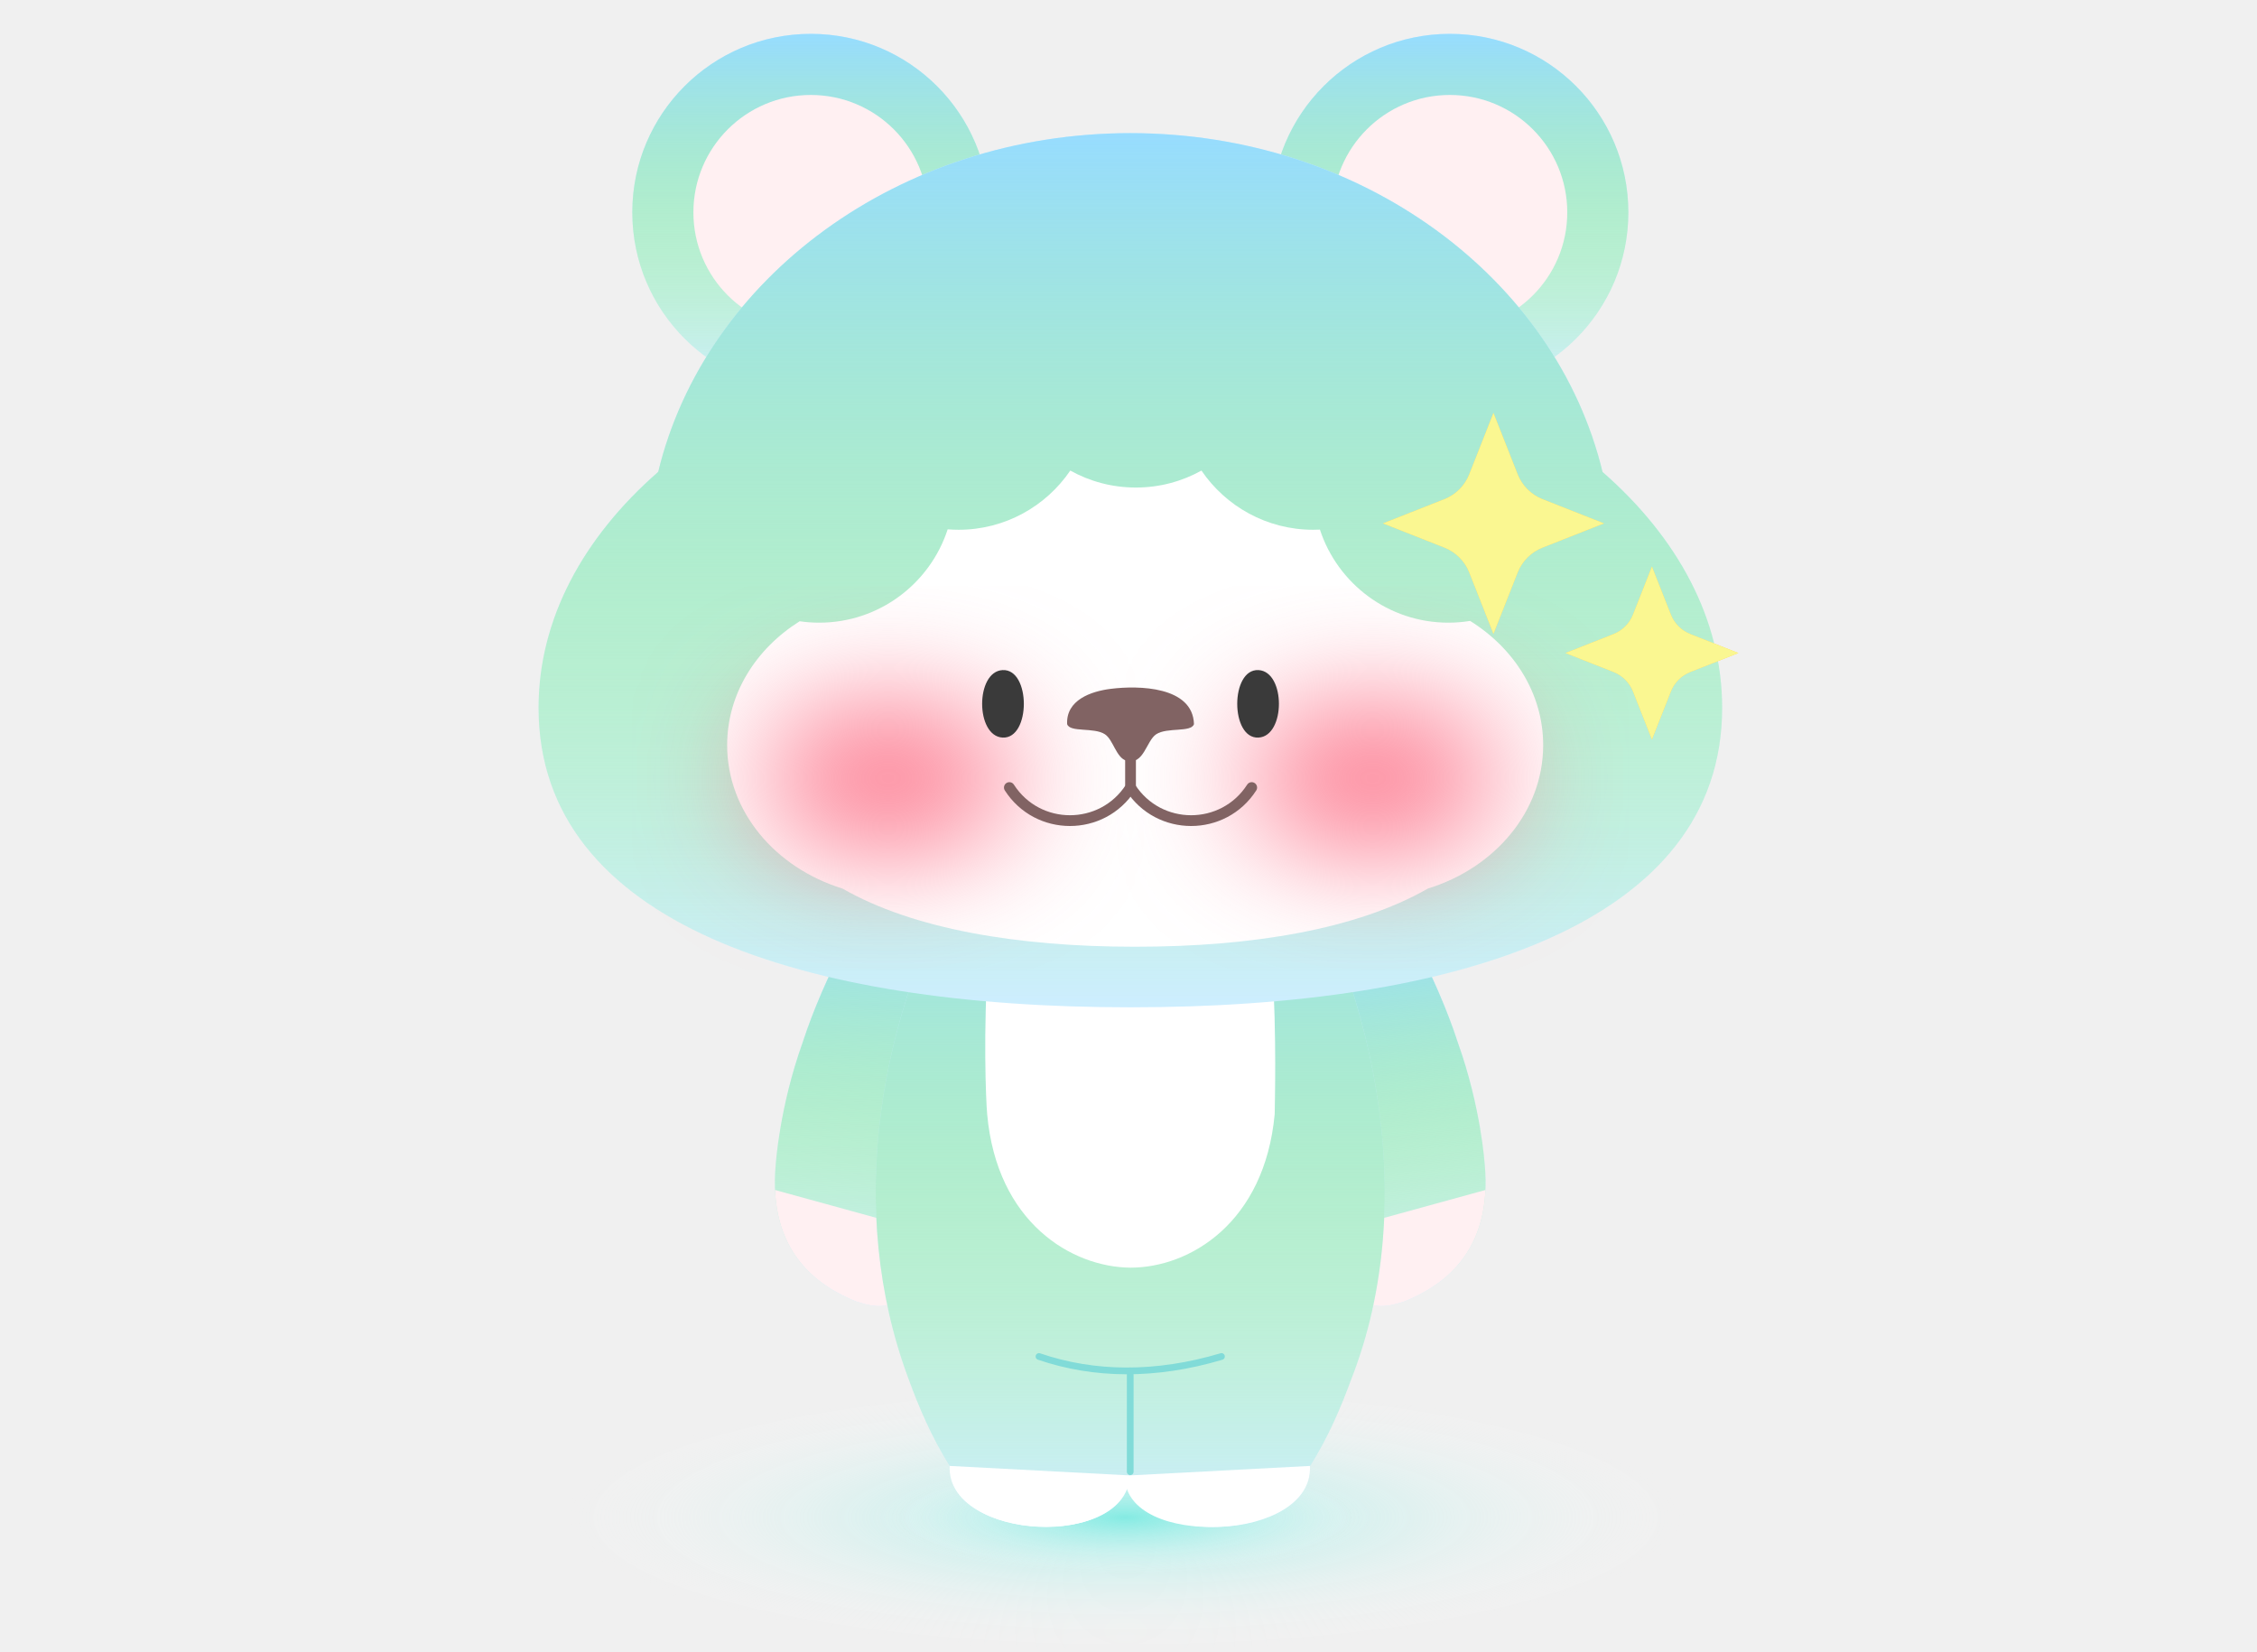
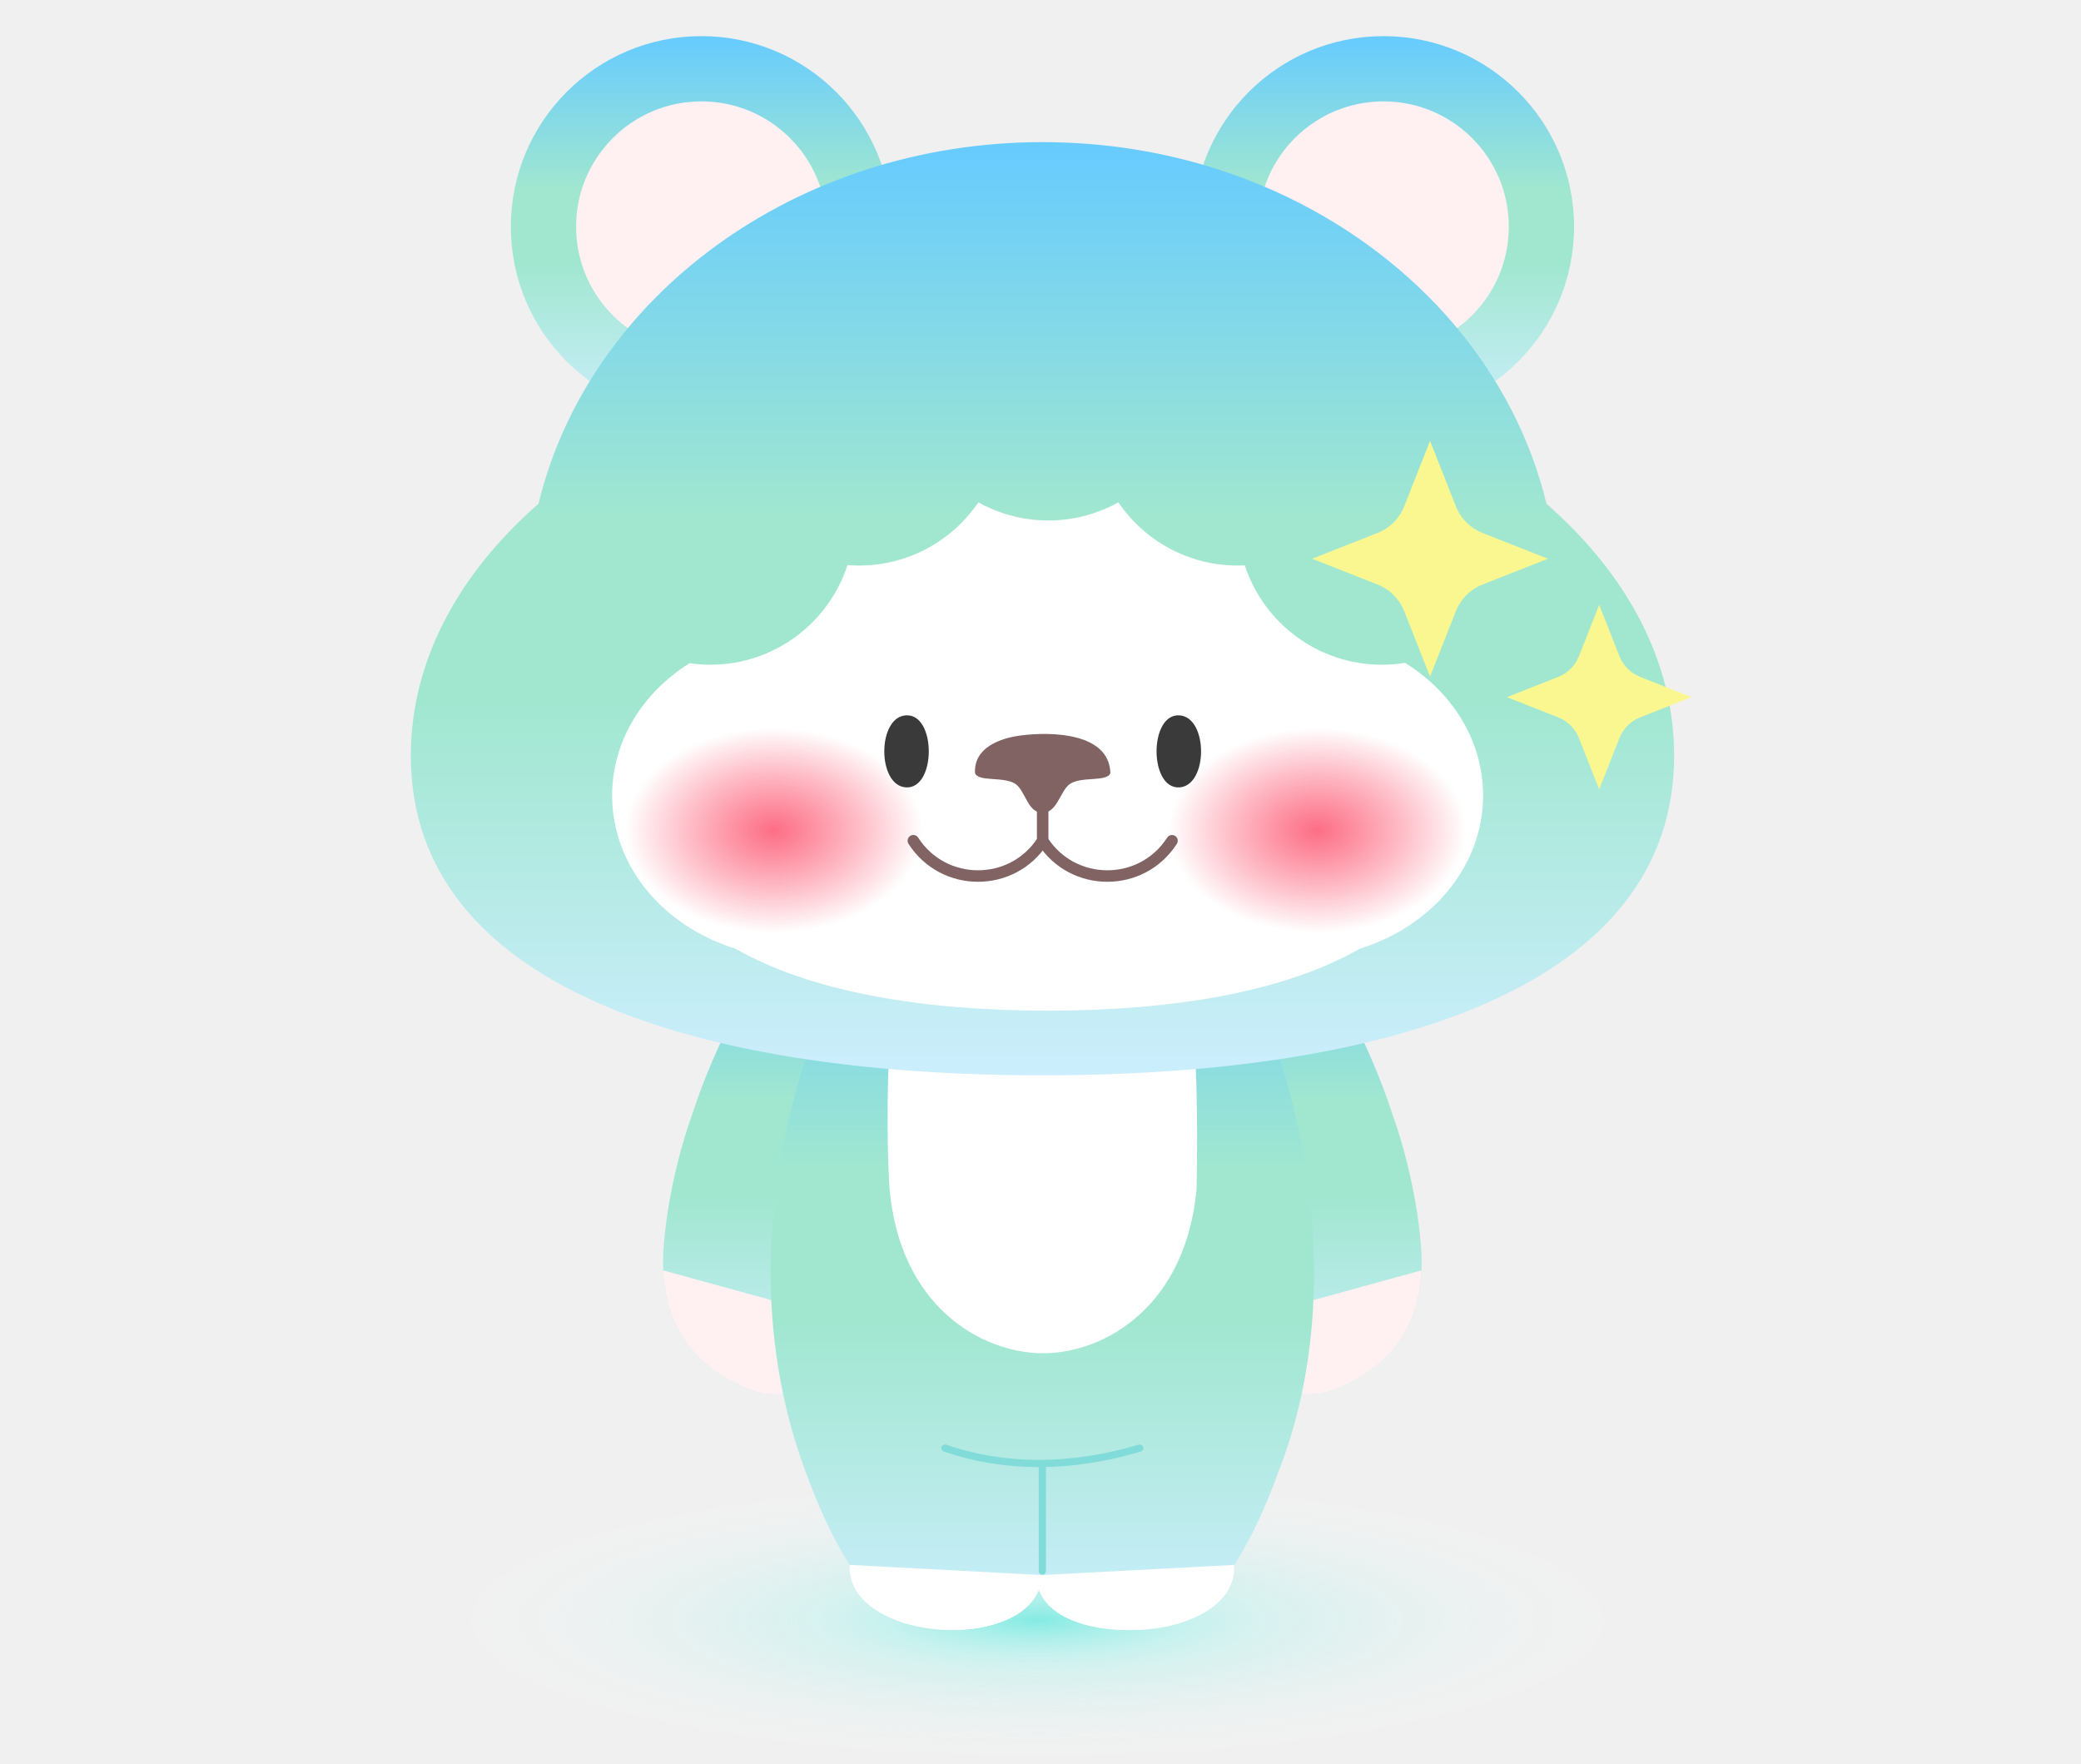
- <svg xmlns="http://www.w3.org/2000/svg" width="235" height="172" viewBox="0 0 235 172" fill="none">
-   <ellipse cx="117.183" cy="158" rx="58.5" ry="14" fill="url(#paint0_radial_124_6283)" />
-   <ellipse cx="117.183" cy="158" rx="26.5" ry="6" fill="url(#paint1_radial_124_6283)" />
-   <path d="M89.106 135.505C93.259 136.944 95.71 135.763 95.624 124.982C95.667 125.014 95.902 118.472 97.278 111.069C98.466 103.687 100.793 95.443 100.676 92.528C100.574 87.506 96.015 86.159 92.221 91.068C90.059 94.004 85.773 101.747 83.579 108.531C81.133 115.353 80.785 121.215 80.78 121.134C79.87 130.521 85.355 133.975 89.106 135.51V135.505Z" fill="#CDEEFF" />
-   <path d="M89.106 135.505C93.259 136.944 95.71 135.763 95.624 124.982C95.667 125.014 95.902 118.472 97.278 111.069C98.466 103.687 100.793 95.443 100.676 92.528C100.574 87.506 96.015 86.159 92.221 91.068C90.059 94.004 85.773 101.747 83.579 108.531C81.133 115.353 80.785 121.215 80.78 121.134C79.87 130.521 85.355 133.975 89.106 135.51V135.505Z" fill="url(#paint2_linear_124_6283)" style="mix-blend-mode:plus-darker" />
-   <mask id="mask0_124_6283" style="mask-type:alpha" maskUnits="userSpaceOnUse" x="80" y="88" width="21" height="49">
-     <path d="M89.106 135.505C93.259 136.944 95.71 135.763 95.624 124.982C95.667 125.014 95.902 118.472 97.278 111.069C98.466 103.687 100.793 95.443 100.676 92.528C100.574 87.506 96.015 86.159 92.221 91.068C90.059 94.004 85.773 101.747 83.579 108.531C81.133 115.353 80.785 121.215 80.78 121.134C79.87 130.521 85.355 133.975 89.106 135.51V135.505Z" fill="#3A3A3A" />
+ <svg xmlns="http://www.w3.org/2000/svg" width="203" height="172" viewBox="0 0 203 172" fill="none">
+   <ellipse cx="101.183" cy="158" rx="58.5" ry="14" fill="url(#paint0_radial_4476_37848)" />
+   <ellipse cx="101.183" cy="158" rx="26.5" ry="6" fill="url(#paint1_radial_4476_37848)" />
+   <path d="M73.106 135.505C77.259 136.944 79.71 135.763 79.624 124.982C79.667 125.014 79.902 118.472 81.278 111.069C82.466 103.687 84.793 95.443 84.676 92.528C84.574 87.506 80.015 86.159 76.221 91.068C74.059 94.004 69.773 101.747 67.579 108.531C65.133 115.353 64.785 121.215 64.78 121.134C63.87 130.521 69.355 133.975 73.106 135.51V135.505Z" fill="url(#paint2_linear_4476_37848)" />
+   <mask id="mask0_4476_37848" style="mask-type:alpha" maskUnits="userSpaceOnUse" x="64" y="88" width="21" height="49">
+     <path d="M73.106 135.505C77.259 136.944 79.71 135.763 79.624 124.982C79.667 125.014 79.902 118.472 81.278 111.069C82.466 103.687 84.793 95.443 84.676 92.528C84.574 87.506 80.015 86.159 76.221 91.068C74.059 94.004 69.773 101.747 67.579 108.531C65.133 115.353 64.785 121.215 64.78 121.134C63.87 130.521 69.355 133.975 73.106 135.51V135.505Z" fill="#3A3A3A" />
  </mask>
-   <g mask="url(#mask0_124_6283)">
-     <path d="M99.188 129L78.062 123.188V138.869H96.543L99.188 129Z" fill="#FFF0F2" />
+   <g mask="url(#mask0_4476_37848)">
+     <path d="M83.188 129L62.062 123.188V138.869H80.543L83.188 129Z" fill="#FFF0F2" />
  </g>
-   <path d="M146.253 135.505C142.101 136.944 139.65 135.763 139.736 124.982C139.693 125.014 139.457 118.472 138.082 111.069C136.894 103.687 134.567 95.443 134.684 92.528C134.786 87.506 139.345 86.159 143.139 91.068C145.301 94.004 149.587 101.747 151.781 108.531C154.227 115.353 154.574 121.215 154.58 121.134C155.489 130.521 150.005 133.975 146.253 135.51V135.505Z" fill="#CDEEFF" />
-   <path d="M146.253 135.505C142.101 136.944 139.65 135.763 139.736 124.982C139.693 125.014 139.457 118.472 138.082 111.069C136.894 103.687 134.567 95.443 134.684 92.528C134.786 87.506 139.345 86.159 143.139 91.068C145.301 94.004 149.587 101.747 151.781 108.531C154.227 115.353 154.574 121.215 154.58 121.134C155.489 130.521 150.005 133.975 146.253 135.51V135.505Z" fill="url(#paint3_linear_124_6283)" style="mix-blend-mode:plus-darker" />
-   <mask id="mask1_124_6283" style="mask-type:alpha" maskUnits="userSpaceOnUse" x="134" y="88" width="21" height="49">
-     <path d="M146.253 135.505C142.101 136.944 139.65 135.763 139.736 124.982C139.693 125.014 139.457 118.472 138.082 111.069C136.894 103.687 134.567 95.443 134.684 92.528C134.786 87.506 139.345 86.159 143.139 91.068C145.301 94.004 149.587 101.747 151.781 108.531C154.227 115.353 154.574 121.215 154.58 121.134C155.489 130.521 150.005 133.975 146.253 135.51V135.505Z" fill="#3A3A3A" />
+   <path d="M130.253 135.505C126.101 136.944 123.65 135.763 123.736 124.982C123.693 125.014 123.457 118.472 122.082 111.069C120.894 103.687 118.567 95.443 118.684 92.528C118.786 87.506 123.345 86.159 127.139 91.068C129.301 94.004 133.587 101.747 135.781 108.531C138.227 115.353 138.574 121.215 138.58 121.134C139.489 130.521 134.005 133.975 130.253 135.51V135.505Z" fill="url(#paint3_linear_4476_37848)" />
+   <mask id="mask1_4476_37848" style="mask-type:alpha" maskUnits="userSpaceOnUse" x="118" y="88" width="21" height="49">
+     <path d="M130.253 135.505C126.101 136.944 123.65 135.763 123.736 124.982C123.693 125.014 123.457 118.472 122.082 111.069C120.894 103.687 118.567 95.443 118.684 92.528C118.786 87.506 123.345 86.159 127.139 91.068C129.301 94.004 133.587 101.747 135.781 108.531C138.227 115.353 138.574 121.215 138.58 121.134C139.489 130.521 134.005 133.975 130.253 135.51V135.505Z" fill="#3A3A3A" />
  </mask>
-   <g mask="url(#mask1_124_6283)">
-     <path d="M136.172 129L157.297 123.188V138.869H138.817L136.172 129Z" fill="#FFF0F2" />
+   <g mask="url(#mask1_4476_37848)">
+     <path d="M120.172 129L141.297 123.188V138.869H122.817L120.172 129Z" fill="#FFF0F2" />
  </g>
-   <path d="M117.638 153.416C117.691 161.434 98.492 160.439 98.878 152.645C96.961 149.564 95.681 146.553 94.599 143.584C88.039 126.001 91.322 105.747 101.009 88.951C101.775 87.552 102.573 86.142 103.478 84.716C107.543 84.317 111.613 84.083 115.677 84.019C117.086 83.998 118.494 83.992 119.903 84.013C123.967 84.067 128.038 84.285 132.102 84.673C143.289 101.879 147.959 125.118 140.687 143.632C139.6 146.601 138.314 149.612 136.392 152.692C136.761 160.502 117.563 161.423 117.632 153.405" fill="#CDEEFF" />
-   <path d="M117.638 153.416C117.691 161.434 98.492 160.439 98.878 152.645C96.961 149.564 95.681 146.553 94.599 143.584C88.039 126.001 91.322 105.747 101.009 88.951C101.775 87.552 102.573 86.142 103.478 84.716C107.543 84.317 111.613 84.083 115.677 84.019C117.086 83.998 118.494 83.992 119.903 84.013C123.967 84.067 128.038 84.285 132.102 84.673C143.289 101.879 147.959 125.118 140.687 143.632C139.6 146.601 138.314 149.612 136.392 152.692C136.761 160.502 117.563 161.423 117.632 153.405" fill="url(#paint4_linear_124_6283)" style="mix-blend-mode:plus-darker" />
-   <mask id="mask2_124_6283" style="mask-type:alpha" maskUnits="userSpaceOnUse" x="91" y="84" width="54" height="75">
-     <path d="M117.638 153.416C117.691 161.434 98.492 160.439 98.878 152.645C96.961 149.564 95.681 146.553 94.599 143.584C88.039 126.001 91.322 105.747 101.009 88.951C101.775 87.552 102.573 86.142 103.478 84.716C107.543 84.317 111.613 84.083 115.677 84.019C117.086 83.998 118.494 83.992 119.903 84.013C123.967 84.067 128.038 84.285 132.102 84.673C143.289 101.879 147.959 125.118 140.687 143.632C139.6 146.601 138.314 149.612 136.392 152.692C136.761 160.502 117.563 161.423 117.632 153.405" fill="#3A3A3A" />
+   <path d="M101.638 153.416C101.691 161.434 82.492 160.439 82.878 152.645C80.961 149.564 79.681 146.553 78.599 143.584C72.039 126.001 75.322 105.747 85.009 88.951C85.775 87.552 86.573 86.142 87.478 84.716C91.543 84.317 95.613 84.083 99.677 84.019C101.086 83.998 102.494 83.992 103.903 84.013C107.967 84.067 112.038 84.285 116.102 84.673C127.289 101.879 131.959 125.118 124.687 143.632C123.6 146.601 122.314 149.612 120.392 152.692C120.761 160.502 101.563 161.423 101.632 153.405" fill="url(#paint4_linear_4476_37848)" />
+   <mask id="mask2_4476_37848" style="mask-type:alpha" maskUnits="userSpaceOnUse" x="75" y="84" width="54" height="75">
+     <path d="M101.638 153.416C101.691 161.434 82.492 160.439 82.878 152.645C80.961 149.564 79.681 146.553 78.599 143.584C72.039 126.001 75.322 105.747 85.009 88.951C85.775 87.552 86.573 86.142 87.478 84.716C91.543 84.317 95.613 84.083 99.677 84.019C101.086 83.998 102.494 83.992 103.903 84.013C107.967 84.067 112.038 84.285 116.102 84.673C127.289 101.879 131.959 125.118 124.687 143.632C123.6 146.601 122.314 149.612 120.392 152.692C120.761 160.502 101.563 161.423 101.632 153.405" fill="#3A3A3A" />
  </mask>
-   <g mask="url(#mask2_124_6283)">
-     <path d="M98.227 152.609L117.641 153.633V160.25H98.227V152.609Z" fill="white" />
-     <path d="M137.055 152.609L117.641 153.633V160.25H137.055V152.609Z" fill="white" />
+   <g mask="url(#mask2_4476_37848)">
+     <path d="M82.227 152.609L101.641 153.633V160.25H82.227V152.609Z" fill="white" />
+     <path d="M121.055 152.609L101.641 153.633V160.25H121.055V152.609Z" fill="white" />
  </g>
-   <path d="M117.68 142.75C117.68 146.234 117.68 149.732 117.68 153.25" stroke="#81DBD8" stroke-width="0.701" stroke-miterlimit="10" stroke-linecap="round" />
-   <path d="M108.18 141.25C113.938 143.221 120.355 143.28 127.18 141.25" stroke="#81DBD8" stroke-width="0.701" stroke-miterlimit="10" stroke-linecap="round" />
-   <path d="M117.735 132C111.572 131.962 103.788 127.297 102.784 116.009C102.505 112.878 101.654 87.329 107.9 80.593C112.367 74.732 123.798 74.213 127.878 80.587C133.643 87.907 132.723 114.125 132.722 116.014C131.666 127.329 123.897 131.984 117.729 132H117.735Z" fill="white" />
-   <path d="M99.254 153.02C98.89 160.379 117.29 161.318 117.234 153.748C117.234 153.779 117.239 153.809 117.239 153.839C117.239 153.804 117.239 153.764 117.239 153.728C111.239 153.718 105.239 153.477 99.239 153C99.239 153.01 99.249 153.015 99.254 153.02Z" fill="white" />
-   <path d="M117.121 153.676C117.121 153.712 117.121 153.752 117.121 153.787C117.213 161.296 136.479 160.388 136.105 153.02C136.105 153.015 136.115 153.005 136.121 153C129.789 153.464 123.458 153.686 117.121 153.681V153.676Z" fill="white" />
-   <path d="M84.422 40.702C94.688 40.702 103.011 32.38 103.011 22.114C103.011 11.848 94.688 3.525 84.422 3.525C74.156 3.525 65.834 11.848 65.834 22.114C65.834 32.38 74.156 40.702 84.422 40.702Z" fill="#CDEEFF" />
-   <path d="M84.422 40.702C94.688 40.702 103.011 32.38 103.011 22.114C103.011 11.848 94.688 3.525 84.422 3.525C74.156 3.525 65.834 11.848 65.834 22.114C65.834 32.38 74.156 40.702 84.422 40.702Z" fill="url(#paint5_linear_124_6283)" style="mix-blend-mode:plus-darker" />
-   <path d="M150.959 40.702C161.225 40.702 169.547 32.38 169.547 22.114C169.547 11.848 161.225 3.525 150.959 3.525C140.692 3.525 132.37 11.848 132.37 22.114C132.37 32.38 140.692 40.702 150.959 40.702Z" fill="#CDEEFF" />
-   <path d="M150.959 40.702C161.225 40.702 169.547 32.38 169.547 22.114C169.547 11.848 161.225 3.525 150.959 3.525C140.692 3.525 132.37 11.848 132.37 22.114C132.37 32.38 140.692 40.702 150.959 40.702Z" fill="url(#paint6_linear_124_6283)" style="mix-blend-mode:plus-darker" />
-   <path d="M84.422 34.339C91.174 34.339 96.648 28.866 96.648 22.114C96.648 15.362 91.174 9.888 84.422 9.888C77.67 9.888 72.197 15.362 72.197 22.114C72.197 28.866 77.67 34.339 84.422 34.339Z" fill="#FFF0F2" />
-   <path d="M150.958 34.339C157.71 34.339 163.184 28.866 163.184 22.114C163.184 15.362 157.71 9.888 150.958 9.888C144.206 9.888 138.733 15.362 138.733 22.114C138.733 28.866 144.206 34.339 150.958 34.339Z" fill="#FFF0F2" />
-   <path d="M166.856 49.134C161.985 28.976 141.826 13.864 117.694 13.864C93.562 13.864 73.404 28.983 68.532 49.134C60.717 55.968 56.077 64.477 56.077 73.701C56.077 96.2 83.665 104.891 117.694 104.891C151.723 104.891 179.311 96.2 179.311 73.701C179.311 64.477 174.671 55.968 166.856 49.141V49.134Z" fill="#CDEEFF" />
-   <path d="M166.856 49.134C161.985 28.976 141.826 13.864 117.694 13.864C93.562 13.864 73.404 28.983 68.532 49.134C60.717 55.968 56.077 64.477 56.077 73.701C56.077 96.2 83.665 104.891 117.694 104.891C151.723 104.891 179.311 96.2 179.311 73.701C179.311 64.477 174.671 55.968 166.856 49.141V49.134Z" fill="url(#paint7_linear_124_6283)" style="mix-blend-mode:plus-darker" />
-   <path d="M125.096 49C127.628 52.72 131.896 55.164 136.735 55.164C136.968 55.164 137.2 55.158 137.431 55.147C139.272 60.773 144.565 64.838 150.807 64.838C151.577 64.838 152.332 64.774 153.068 64.655C157.67 67.521 160.676 72.246 160.676 77.591C160.676 84.496 155.658 90.367 148.663 92.528C141.294 96.75 130.432 98.583 118.193 98.583C105.955 98.583 95.094 96.75 87.725 92.528C80.729 90.367 75.712 84.497 75.712 77.591C75.712 72.269 78.691 67.561 83.26 64.691C83.923 64.787 84.6 64.838 85.29 64.838C91.542 64.838 96.84 60.759 98.673 55.118C99.045 55.148 99.42 55.164 99.8 55.164C104.639 55.164 108.907 52.72 111.439 49C113.462 50.125 115.789 50.767 118.268 50.767C120.746 50.767 123.073 50.125 125.096 49Z" fill="white" />
-   <g filter="url(#filter0_f_124_6283)">
-     <path d="M92.458 87.677C99.813 87.677 105.775 84.695 105.775 81.018C105.775 77.341 99.813 74.359 92.458 74.359C85.103 74.359 79.141 77.341 79.141 81.018C79.141 84.695 85.103 87.677 92.458 87.677Z" fill="#FC5E78" />
+   <path d="M101.68 142.75C101.68 146.234 101.68 149.732 101.68 153.25" stroke="#81DBD8" stroke-width="0.701" stroke-miterlimit="10" stroke-linecap="round" />
+   <path d="M92.18 141.25C97.938 143.221 104.355 143.28 111.18 141.25" stroke="#81DBD8" stroke-width="0.701" stroke-miterlimit="10" stroke-linecap="round" />
+   <path d="M101.735 132C95.572 131.962 87.788 127.297 86.784 116.009C86.505 112.878 85.654 87.329 91.9 80.593C96.367 74.732 107.798 74.213 111.878 80.587C117.643 87.907 116.723 114.125 116.722 116.014C115.666 127.329 107.897 131.984 101.729 132H101.735Z" fill="white" />
+   <path d="M83.254 153.02C82.89 160.379 101.29 161.318 101.234 153.748C101.234 153.779 101.239 153.809 101.239 153.839C101.239 153.804 101.239 153.764 101.239 153.728C95.239 153.718 89.239 153.477 83.239 153C83.239 153.01 83.249 153.015 83.254 153.02Z" fill="white" />
+   <path d="M101.121 153.676C101.121 153.712 101.121 153.752 101.121 153.787C101.213 161.296 120.479 160.388 120.105 153.02C120.105 153.015 120.115 153.005 120.121 153C113.789 153.464 107.458 153.686 101.121 153.681V153.676Z" fill="white" />
+   <path d="M68.422 40.703C78.688 40.703 87.011 32.38 87.011 22.114C87.011 11.848 78.688 3.525 68.422 3.525C58.156 3.525 49.834 11.848 49.834 22.114C49.834 32.38 58.156 40.703 68.422 40.703Z" fill="url(#paint5_linear_4476_37848)" />
+   <path d="M134.959 40.703C145.225 40.703 153.547 32.38 153.547 22.114C153.547 11.848 145.225 3.525 134.959 3.525C124.692 3.525 116.37 11.848 116.37 22.114C116.37 32.38 124.692 40.703 134.959 40.703Z" fill="url(#paint6_linear_4476_37848)" />
+   <path d="M68.422 34.339C75.174 34.339 80.648 28.866 80.648 22.114C80.648 15.362 75.174 9.888 68.422 9.888C61.67 9.888 56.197 15.362 56.197 22.114C56.197 28.866 61.67 34.339 68.422 34.339Z" fill="#FFF0F2" />
+   <path d="M134.958 34.339C141.71 34.339 147.184 28.866 147.184 22.114C147.184 15.362 141.71 9.888 134.958 9.888C128.206 9.888 122.733 15.362 122.733 22.114C122.733 28.866 128.206 34.339 134.958 34.339Z" fill="#FFF0F2" />
+   <path d="M150.856 49.134C145.985 28.976 125.826 13.864 101.694 13.864C77.562 13.864 57.404 28.983 52.532 49.134C44.717 55.968 40.077 64.477 40.077 73.701C40.077 96.2 67.665 104.891 101.694 104.891C135.723 104.891 163.311 96.2 163.311 73.701C163.311 64.477 158.671 55.968 150.856 49.141V49.134Z" fill="url(#paint7_linear_4476_37848)" />
+   <path d="M109.096 49C111.628 52.72 115.896 55.164 120.735 55.164C120.968 55.164 121.2 55.158 121.431 55.147C123.272 60.773 128.565 64.838 134.807 64.838C135.577 64.838 136.332 64.774 137.068 64.655C141.67 67.521 144.676 72.246 144.676 77.591C144.676 84.496 139.658 90.367 132.663 92.528C125.294 96.75 114.432 98.583 102.193 98.583C89.955 98.583 79.094 96.75 71.725 92.528C64.729 90.367 59.712 84.497 59.712 77.591C59.712 72.269 62.691 67.561 67.26 64.691C67.923 64.787 68.6 64.838 69.29 64.838C75.542 64.838 80.84 60.759 82.673 55.118C83.045 55.148 83.42 55.164 83.8 55.164C88.639 55.164 92.907 52.72 95.439 49C97.462 50.125 99.789 50.767 102.268 50.767C104.746 50.767 107.073 50.125 109.096 49Z" fill="white" />
+   <path d="M75.5 91C83.508 91 90 86.523 90 81C90 75.477 83.508 71 75.5 71C67.492 71 61 75.477 61 81C61 86.523 67.492 91 75.5 91Z" fill="url(#paint8_radial_4476_37848)" />
+   <path d="M128.5 91C136.508 91 143 86.523 143 81C143 75.477 136.508 71 128.5 71C120.492 71 114 75.477 114 81C114 86.523 120.492 91 128.5 91Z" fill="url(#paint9_radial_4476_37848)" />
+   <path d="M101.712 76.399V82.006V82.006C98.76 86.598 92.047 86.598 89.096 82.006V82.006" stroke="#816363" stroke-width="1.121" stroke-linecap="round" stroke-linejoin="bevel" />
+   <path d="M101.712 82.007V82.007C104.664 86.598 111.376 86.598 114.328 82.007V82.007" stroke="#816363" stroke-width="1.121" stroke-linecap="round" stroke-linejoin="bevel" />
+   <g clip-path="url(#clip0_4476_37848)">
+     <path d="M99.652 71.728C102.559 71.36 108.198 71.466 108.317 75.401C108.028 76.296 105.532 75.703 104.382 76.458C103.344 77.145 103.099 79.707 101.289 79.21C100.212 78.915 99.923 77.039 99.045 76.458C97.898 75.703 95.398 76.296 95.11 75.401C94.994 72.905 97.56 71.99 99.652 71.728Z" fill="#816363" />
+     <path d="M88.392 69.775C91.339 69.626 91.339 76.952 88.392 76.803C85.551 76.657 85.551 69.921 88.392 69.775Z" fill="#3A3A3A" />
+     <path d="M115.032 69.775C117.873 69.921 117.873 76.657 115.032 76.803C112.085 76.952 112.085 69.626 115.032 69.775Z" fill="#3A3A3A" />
  </g>
-   <g filter="url(#filter1_f_124_6283)">
-     <path d="M142.923 87.677C150.278 87.677 156.241 84.695 156.241 81.018C156.241 77.341 150.278 74.359 142.923 74.359C135.569 74.359 129.606 77.341 129.606 81.018C129.606 84.695 135.569 87.677 142.923 87.677Z" fill="#FC5E78" />
-   </g>
-   <path d="M117.712 76.399V82.006V82.006C114.76 86.598 108.047 86.598 105.095 82.006V82.006" stroke="#816363" stroke-width="1.121" stroke-linecap="round" stroke-linejoin="bevel" />
-   <path d="M117.712 82.006V82.006C120.664 86.598 127.376 86.598 130.328 82.006V82.006" stroke="#816363" stroke-width="1.121" stroke-linecap="round" stroke-linejoin="bevel" />
-   <g clip-path="url(#clip0_124_6283)">
-     <path d="M115.652 71.728C118.559 71.36 124.198 71.466 124.317 75.401C124.028 76.296 121.532 75.703 120.382 76.458C119.344 77.145 119.099 79.707 117.289 79.21C116.212 78.915 115.923 77.038 115.045 76.458C113.898 75.703 111.399 76.296 111.11 75.401C110.994 72.905 113.56 71.99 115.652 71.728Z" fill="#816363" />
-     <path d="M104.392 69.775C107.339 69.626 107.339 76.952 104.392 76.803C101.551 76.657 101.551 69.921 104.392 69.775Z" fill="#3A3A3A" />
-     <path d="M131.032 69.775C133.873 69.921 133.873 76.657 131.032 76.803C128.085 76.952 128.085 69.626 131.032 69.775Z" fill="#3A3A3A" />
-   </g>
-   <path d="M155.5 43L158.02 49.389C158.487 50.574 159.426 51.513 160.611 51.98L167 54.5L160.611 57.02C159.426 57.487 158.487 58.426 158.02 59.611L155.5 66L152.98 59.611C152.513 58.426 151.574 57.487 150.389 57.02L144 54.5L150.389 51.98C151.574 51.513 152.513 50.574 152.98 49.389L155.5 43Z" fill="#FFD257" />
-   <path d="M155.5 43L158.02 49.389C158.487 50.574 159.426 51.513 160.611 51.98L167 54.5L160.611 57.02C159.426 57.487 158.487 58.426 158.02 59.611L155.5 66L152.98 59.611C152.513 58.426 151.574 57.487 150.389 57.02L144 54.5L150.389 51.98C151.574 51.513 152.513 50.574 152.98 49.389L155.5 43Z" fill="#FAF791" />
-   <path d="M172 59L173.972 64C174.338 64.928 175.072 65.662 176 66.028L181 68L176 69.972C175.072 70.338 174.338 71.072 173.972 72L172 77L170.028 72C169.662 71.072 168.928 70.338 168 69.972L163 68L168 66.028C168.928 65.662 169.662 64.928 170.028 64L172 59Z" fill="#FFD257" />
-   <path d="M172 59L173.972 64C174.338 64.928 175.072 65.662 176 66.028L181 68L176 69.972C175.072 70.338 174.338 71.072 173.972 72L172 77L170.028 72C169.662 71.072 168.928 70.338 168 69.972L163 68L168 66.028C168.928 65.662 169.662 64.928 170.028 64L172 59Z" fill="#FAF791" />
+   <path d="M139.5 43L142.02 49.389C142.487 50.574 143.426 51.513 144.611 51.98L151 54.5L144.611 57.02C143.426 57.487 142.487 58.426 142.02 59.611L139.5 66L136.98 59.611C136.513 58.426 135.574 57.487 134.389 57.02L128 54.5L134.389 51.98C135.574 51.513 136.513 50.574 136.98 49.389L139.5 43Z" fill="#FAF791" />
+   <path d="M156 59L157.972 64C158.338 64.928 159.072 65.662 160 66.028L165 68L160 69.972C159.072 70.338 158.338 71.072 157.972 72L156 77L154.028 72C153.662 71.072 152.928 70.338 152 69.972L147 68L152 66.028C152.928 65.662 153.662 64.928 154.028 64L156 59Z" fill="#FAF791" />
  <defs>
-     <filter id="filter0_f_124_6283" x="65.824" y="61.042" width="53.269" height="39.952" filterUnits="userSpaceOnUse" color-interpolation-filters="sRGB">
-       <feFlood flood-opacity="0" result="BackgroundImageFix" />
-       <feBlend mode="normal" in="SourceGraphic" in2="BackgroundImageFix" result="shape" />
-       <feGaussianBlur stdDeviation="6.659" result="effect1_foregroundBlur_124_6283" />
-     </filter>
-     <filter id="filter1_f_124_6283" x="116.289" y="61.042" width="53.269" height="39.952" filterUnits="userSpaceOnUse" color-interpolation-filters="sRGB">
-       <feFlood flood-opacity="0" result="BackgroundImageFix" />
-       <feBlend mode="normal" in="SourceGraphic" in2="BackgroundImageFix" result="shape" />
-       <feGaussianBlur stdDeviation="6.659" result="effect1_foregroundBlur_124_6283" />
-     </filter>
-     <radialGradient id="paint0_radial_124_6283" cx="0" cy="0" r="1" gradientUnits="userSpaceOnUse" gradientTransform="translate(117.183 158) scale(58.5 14)">
+     <radialGradient id="paint0_radial_4476_37848" cx="0" cy="0" r="1" gradientUnits="userSpaceOnUse" gradientTransform="translate(101.183 158) scale(58.5 14)">
      <stop stop-color="#76EAE1" stop-opacity="0.6" />
      <stop offset="1" stop-color="white" stop-opacity="0" />
    </radialGradient>
-     <radialGradient id="paint1_radial_124_6283" cx="0" cy="0" r="1" gradientUnits="userSpaceOnUse" gradientTransform="translate(117.183 158) scale(26.5 6)">
+     <radialGradient id="paint1_radial_4476_37848" cx="0" cy="0" r="1" gradientUnits="userSpaceOnUse" gradientTransform="translate(101.183 158) scale(26.5 6)">
      <stop stop-color="#76EAE1" stop-opacity="0.7" />
      <stop offset="1" stop-color="white" stop-opacity="0" />
    </radialGradient>
-     <linearGradient id="paint2_linear_124_6283" x1="92.5" y1="93" x2="90.68" y2="136" gradientUnits="userSpaceOnUse">
-       <stop stop-color="#97DCFF" />
-       <stop offset="1" stop-color="#93FC3E" stop-opacity="0" />
+     <linearGradient id="paint2_linear_4476_37848" x1="74.73" y1="88.072" x2="74.73" y2="136.058" gradientUnits="userSpaceOnUse">
+       <stop stop-color="#66CBFE" />
+       <stop offset="0.4" stop-color="#A1E7D0" />
+       <stop offset="0.6" stop-color="#A1E7D0" />
+       <stop offset="1" stop-color="#CCEEFD" />
    </linearGradient>
-     <linearGradient id="paint3_linear_124_6283" x1="140.5" y1="96.25" x2="144.68" y2="136" gradientUnits="userSpaceOnUse">
-       <stop stop-color="#97DCFF" />
-       <stop offset="1" stop-color="#93FC3E" stop-opacity="0" />
+     <linearGradient id="paint3_linear_4476_37848" x1="128.63" y1="88.072" x2="128.63" y2="136.058" gradientUnits="userSpaceOnUse">
+       <stop stop-color="#66CBFE" />
+       <stop offset="0.4" stop-color="#A1E7D0" />
+       <stop offset="0.6" stop-color="#A1E7D0" />
+       <stop offset="1" stop-color="#CCEEFD" />
    </linearGradient>
-     <linearGradient id="paint4_linear_124_6283" x1="117.68" y1="84" x2="117.68" y2="159" gradientUnits="userSpaceOnUse">
-       <stop stop-color="#97DCFF" />
-       <stop offset="1" stop-color="#93FC3E" stop-opacity="0" />
+     <linearGradient id="paint4_linear_4476_37848" x1="101.812" y1="84.112" x2="101.812" y2="159.09" gradientUnits="userSpaceOnUse">
+       <stop stop-color="#66CBFE" />
+       <stop offset="0.4" stop-color="#A1E7D0" />
+       <stop offset="0.6" stop-color="#A1E7D0" />
+       <stop offset="1" stop-color="#CCEEFD" />
    </linearGradient>
-     <linearGradient id="paint5_linear_124_6283" x1="84.422" y1="3.525" x2="84.422" y2="40.702" gradientUnits="userSpaceOnUse">
-       <stop stop-color="#97DCFF" />
-       <stop offset="1" stop-color="#93FC3E" stop-opacity="0" />
+     <linearGradient id="paint5_linear_4476_37848" x1="68.514" y1="3.581" x2="68.514" y2="40.747" gradientUnits="userSpaceOnUse">
+       <stop stop-color="#66CBFE" />
+       <stop offset="0.4" stop-color="#A1E7D0" />
+       <stop offset="0.6" stop-color="#A1E7D0" />
+       <stop offset="1" stop-color="#CCEEFD" />
    </linearGradient>
-     <linearGradient id="paint6_linear_124_6283" x1="150.959" y1="3.525" x2="150.959" y2="40.702" gradientUnits="userSpaceOnUse">
-       <stop stop-color="#97DCFF" />
-       <stop offset="1" stop-color="#93FC3E" stop-opacity="0" />
+     <linearGradient id="paint6_linear_4476_37848" x1="135.051" y1="3.581" x2="135.051" y2="40.747" gradientUnits="userSpaceOnUse">
+       <stop stop-color="#66CBFE" />
+       <stop offset="0.4" stop-color="#A1E7D0" />
+       <stop offset="0.6" stop-color="#A1E7D0" />
+       <stop offset="1" stop-color="#CCEEFD" />
    </linearGradient>
-     <linearGradient id="paint7_linear_124_6283" x1="117.694" y1="13.864" x2="117.694" y2="104.891" gradientUnits="userSpaceOnUse">
-       <stop stop-color="#97DCFF" />
-       <stop offset="1" stop-color="#93FC3E" stop-opacity="0" />
+     <linearGradient id="paint7_linear_4476_37848" x1="102" y1="14" x2="102" y2="105" gradientUnits="userSpaceOnUse">
+       <stop stop-color="#66CBFE" />
+       <stop offset="0.4" stop-color="#A1E7D0" />
+       <stop offset="0.6" stop-color="#A1E7D0" />
+       <stop offset="1" stop-color="#CCEEFD" />
    </linearGradient>
-     <clipPath id="clip0_124_6283">
-       <rect width="35.108" height="9.497" fill="white" transform="translate(100.157 69.7755)" />
+     <radialGradient id="paint8_radial_4476_37848" cx="0" cy="0" r="1" gradientUnits="userSpaceOnUse" gradientTransform="translate(75.5 81) rotate(90) scale(10 14.5)">
+       <stop stop-color="#FC5E78" stop-opacity="0.9" />
+       <stop offset="1" stop-color="white" />
+     </radialGradient>
+     <radialGradient id="paint9_radial_4476_37848" cx="0" cy="0" r="1" gradientUnits="userSpaceOnUse" gradientTransform="translate(128.5 81) rotate(90) scale(10 14.5)">
+       <stop stop-color="#FC5E78" stop-opacity="0.9" />
+       <stop offset="1" stop-color="white" />
+     </radialGradient>
+     <clipPath id="clip0_4476_37848">
+       <rect width="35.108" height="9.497" fill="white" transform="translate(84.1575 69.7755)" />
    </clipPath>
  </defs>
</svg>
